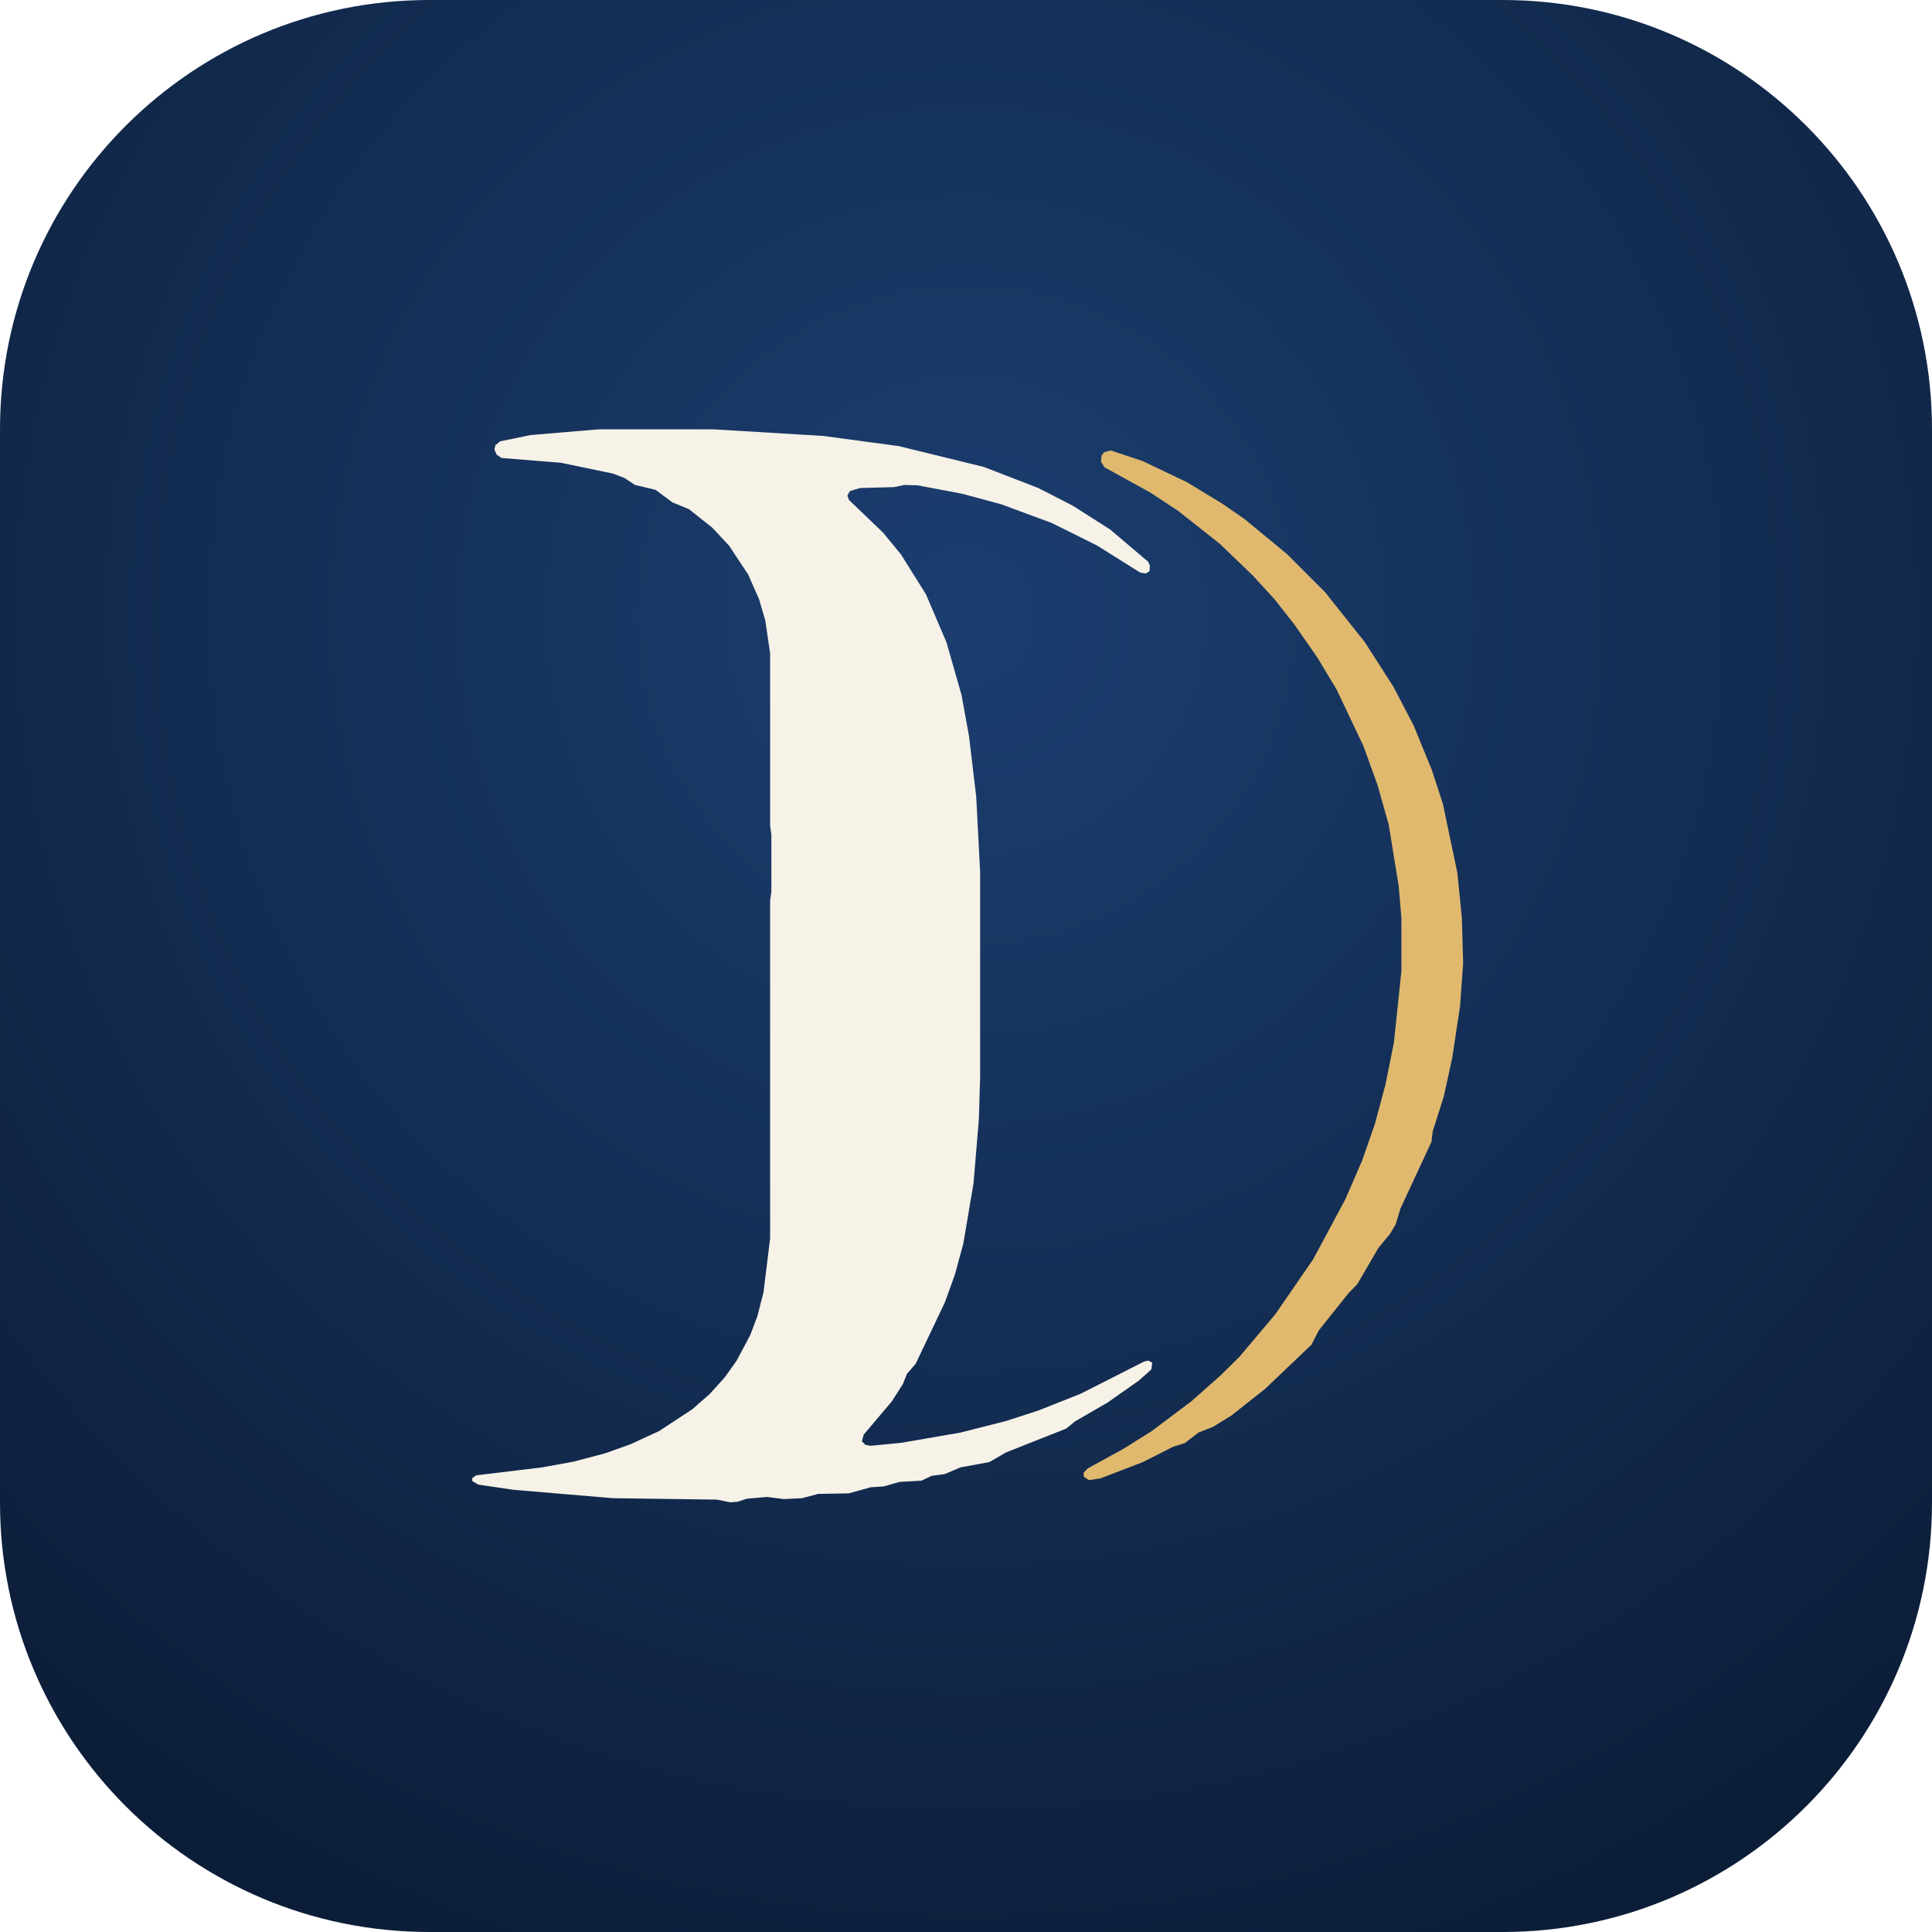
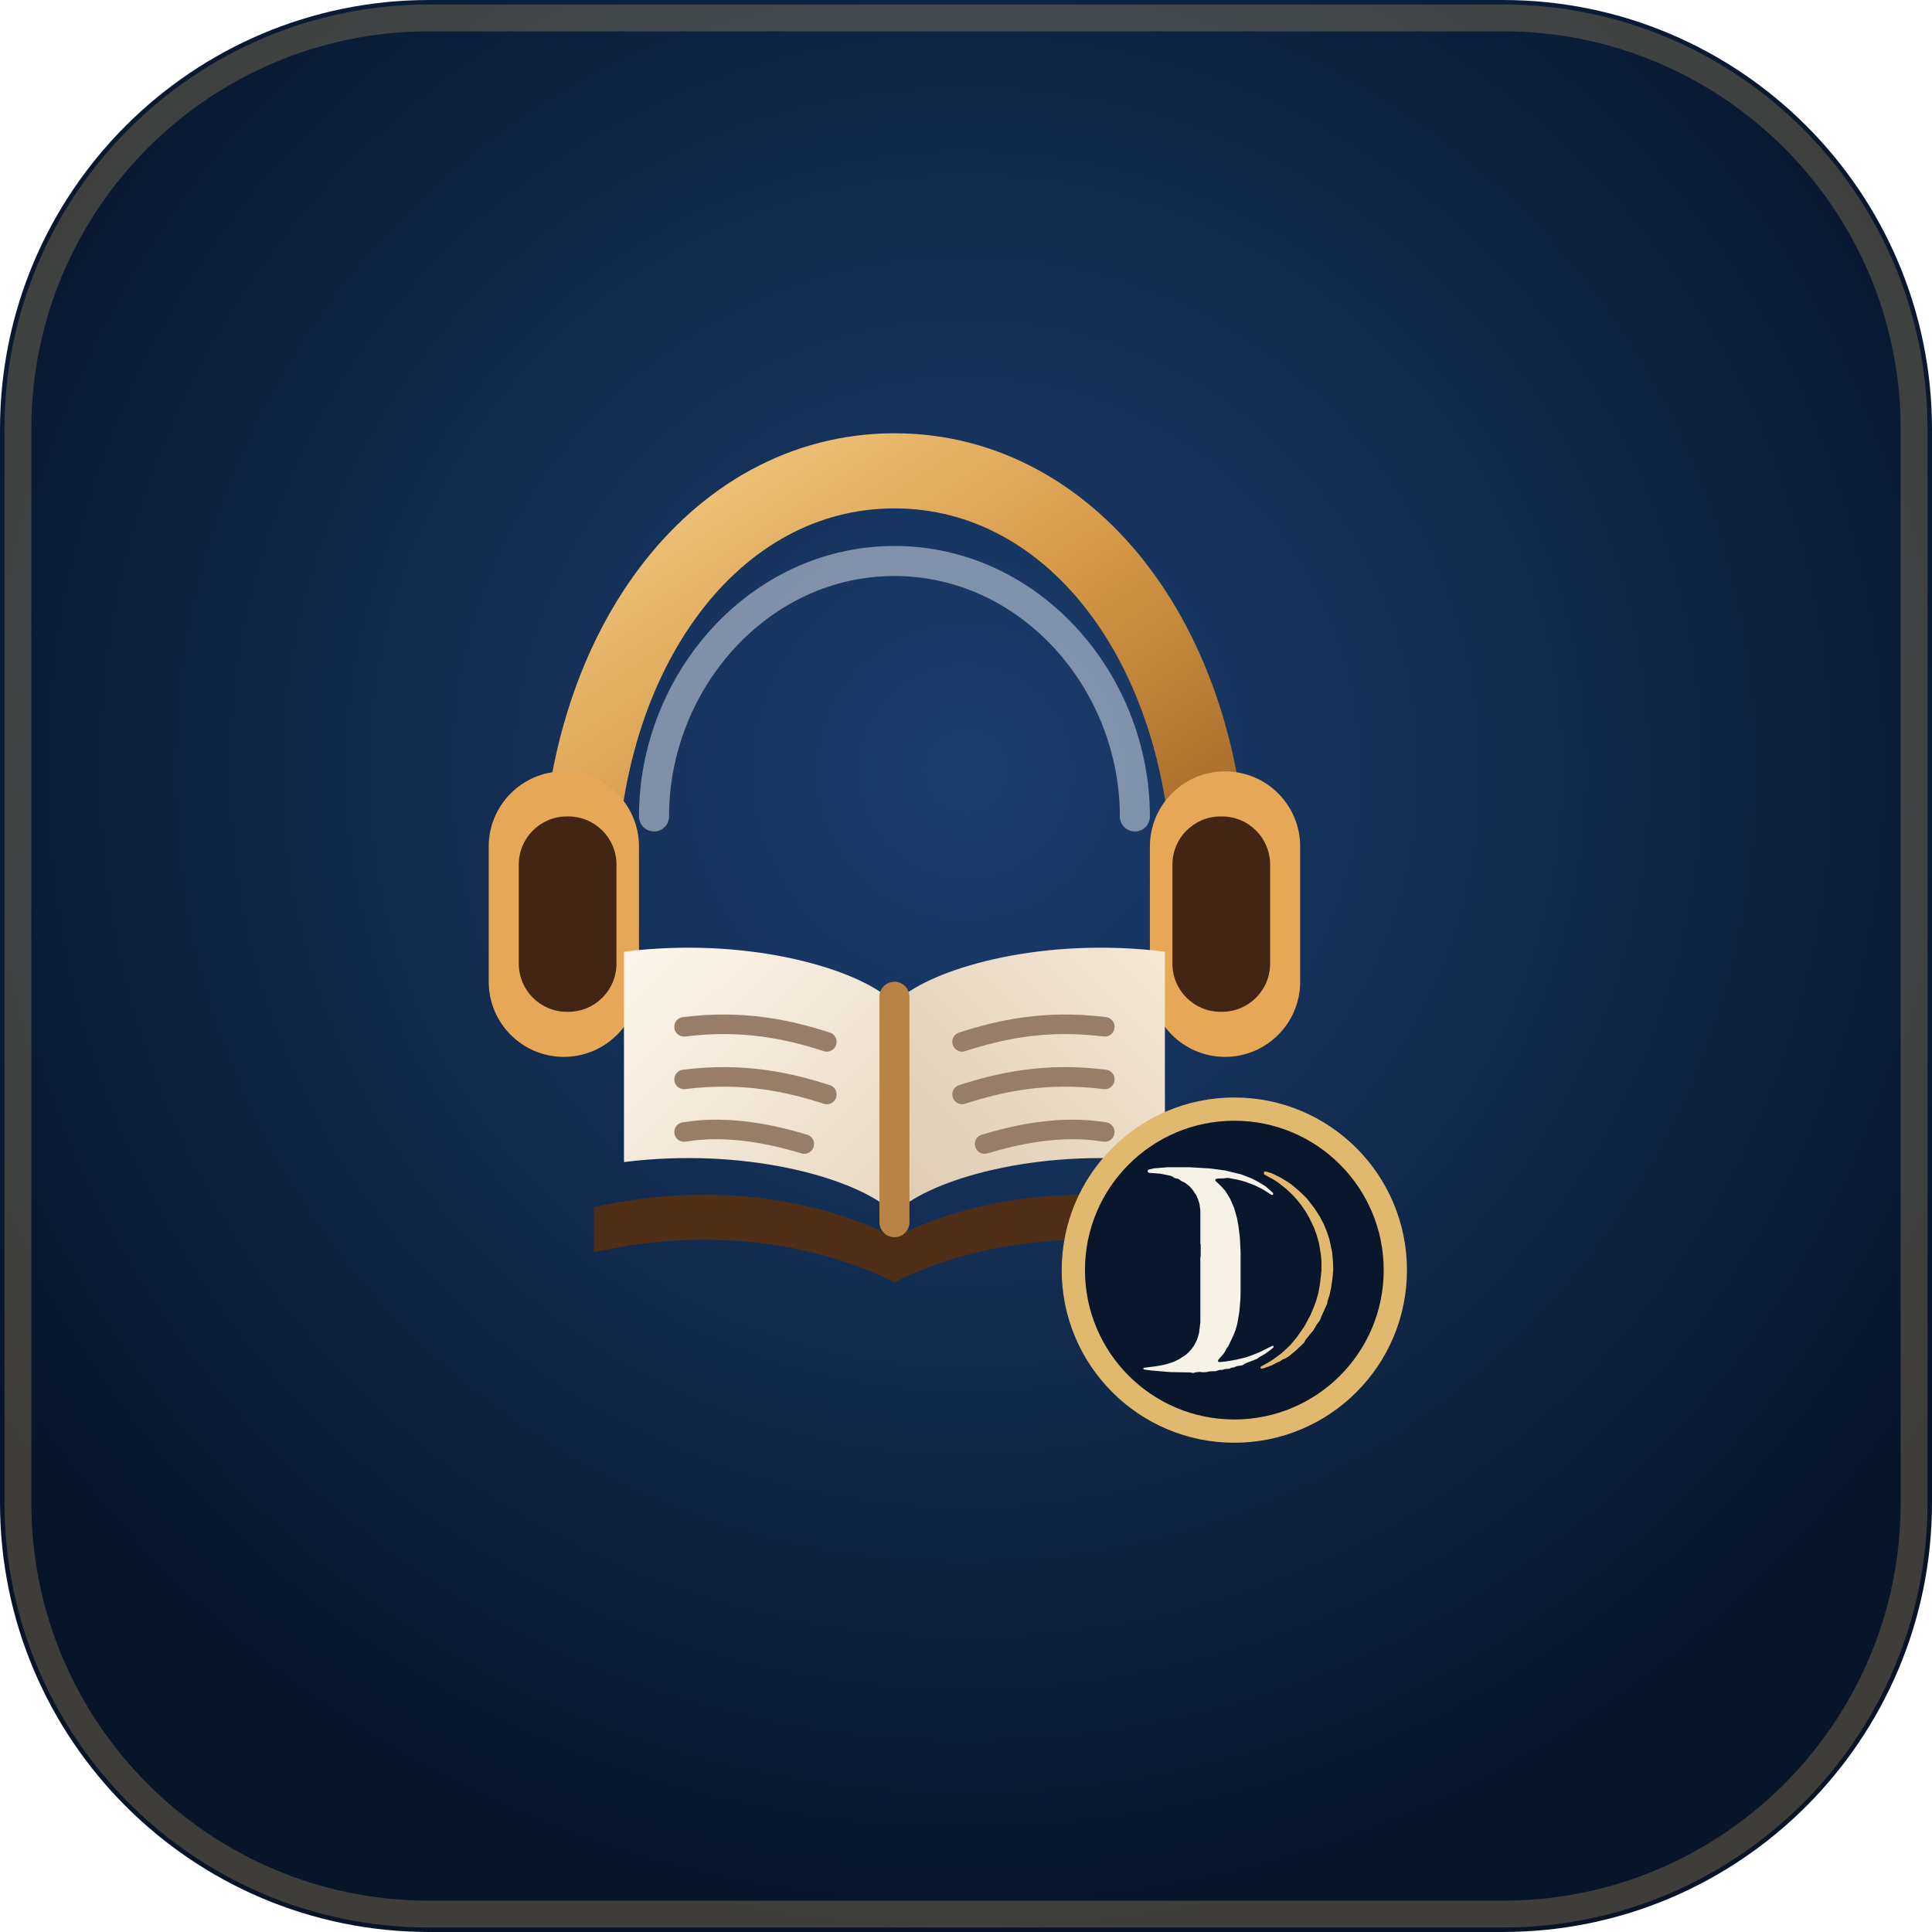
<svg xmlns="http://www.w3.org/2000/svg" viewBox="0 0 108 108" width="108" height="108">
  <defs>
-     <radialGradient id="bg" cx="50%" cy="32%" r="95%">
+     <radialGradient id="bgGrad" cx="50%" cy="40%" r="60%">
      <stop offset="0%" stop-color="#1B3E70" />
+       <stop offset="55%" stop-color="#10284A" />
      <stop offset="100%" stop-color="#081428" />
    </radialGradient>
+     <linearGradient id="goldGrad" x1="0%" y1="0%" x2="100%" y2="100%">
+       <stop offset="0%" stop-color="#f5cd88" />
+       <stop offset="50%" stop-color="#d69947" />
+       <stop offset="100%" stop-color="#9e6224" />
+     </linearGradient>
+     <linearGradient id="pageL" x1="0%" y1="0%" x2="100%" y2="100%">
+       <stop offset="0%" stop-color="#fcf6ec" />
+       <stop offset="100%" stop-color="#e8d9c5" />
+     </linearGradient>
+     <linearGradient id="pageR" x1="100%" y1="0%" x2="0%" y2="100%">
+       <stop offset="0%" stop-color="#f4e8d6" />
+       <stop offset="100%" stop-color="#decbb3" />
+     </linearGradient>
  </defs>
-   <rect width="108" height="108" rx="24" fill="url(#bg)" />
-   <path fill="#F6F2E8" d="M27.96,24.67 L27.69,24.89 L27.64,25.13 L27.76,25.41 L28.03,25.60 L31.36,25.87 L34.25,26.47 L34.89,26.71 L35.50,27.11 L36.64,27.38 L37.60,28.09 L38.51,28.46 L39.82,29.50 L40.76,30.51 L41.82,32.11 L42.43,33.49 L42.78,34.68 L43.05,36.53 L43.05,46.15 L43.12,46.66 L43.12,49.84 L43.05,50.36 L43.05,69.23 L42.68,72.24 L42.34,73.57 L41.94,74.63 L41.18,76.06 L40.51,77.00 L39.67,77.93 L38.71,78.77 L36.84,80.00 L35.23,80.74 L33.83,81.24 L32.05,81.71 L30.28,82.03 L26.63,82.47 L26.40,82.62 L26.40,82.79 L26.73,82.99 L28.70,83.28 L34.27,83.75 L40.07,83.83 L40.83,83.98 L41.23,83.95 L41.74,83.78 L42.88,83.68 L43.82,83.80 L44.83,83.75 L45.74,83.51 L47.44,83.48 L48.67,83.14 L49.41,83.09 L50.28,82.84 L51.51,82.77 L52.08,82.50 L52.82,82.40 L53.68,82.03 L55.31,81.73 L56.24,81.19 L59.60,79.86 L60.09,79.46 L61.92,78.40 L63.67,77.17 L64.36,76.55 L64.41,76.18 L64.21,76.06 L63.96,76.11 L60.41,77.91 L58.04,78.85 L56.22,79.44 L53.70,80.08 L50.40,80.65 L48.67,80.82 L48.38,80.77 L48.18,80.57 L48.28,80.20 L49.86,78.33 L50.47,77.37 L50.70,76.80 L51.19,76.23 L52.82,72.80 L53.38,71.25 L53.85,69.52 L54.42,66.15 L54.72,62.57 L54.79,60.20 L54.79,48.73 L54.57,44.52 L54.17,41.16 L53.75,38.85 L52.91,35.91 L51.76,33.22 L50.37,31.00 L49.36,29.77 L47.46,27.95 L47.37,27.70 L47.51,27.45 L48.08,27.28 L49.98,27.23 L50.55,27.11 L51.29,27.13 L53.78,27.60 L55.97,28.19 L58.78,29.23 L61.32,30.49 L63.74,32.01 L64.06,32.06 L64.26,31.92 L64.28,31.62 L64.18,31.40 L62.06,29.60 L59.97,28.27 L58.04,27.28 L54.99,26.10 L50.25,24.94 L46.03,24.37 L39.89,24.00 L33.46,24.00 L29.66,24.32 Z" />
-   <path fill="#E0B96F" d="M62.09,25.18 L61.72,25.28 L61.57,25.48 L61.55,25.82 L61.74,26.12 L64.33,27.55 L65.86,28.56 L68.20,30.41 L70.05,32.19 L71.24,33.49 L72.35,34.90 L73.65,36.77 L74.72,38.55 L76.22,41.71 L77.01,43.90 L77.63,46.10 L78.19,49.55 L78.34,51.32 L78.34,54.28 L77.92,58.28 L77.45,60.62 L76.86,62.82 L76.15,64.86 L75.21,67.03 L73.41,70.39 L71.29,73.47 L69.29,75.84 L68.25,76.87 L66.60,78.33 L64.38,80.00 L62.80,80.99 L60.81,82.08 L60.58,82.32 L60.58,82.55 L60.88,82.74 L61.52,82.64 L63.89,81.73 L65.59,80.87 L66.23,80.67 L67.00,80.08 L67.81,79.76 L68.82,79.14 L70.72,77.64 L73.31,75.17 L73.73,74.36 L75.38,72.29 L75.87,71.79 L77.06,69.75 L77.70,68.98 L78.02,68.44 L78.29,67.55 L80.02,63.83 L80.09,63.24 L80.71,61.29 L81.18,59.14 L81.62,56.23 L81.79,53.84 L81.72,51.32 L81.47,48.81 L80.66,44.94 L80.04,43.04 L79.03,40.57 L77.90,38.40 L76.29,35.89 L74.07,33.10 L71.95,30.98 L69.59,29.03 L68.35,28.17 L66.36,26.96 L63.89,25.78 Z" />
+   <rect width="108" height="108" rx="24" fill="url(#bgGrad)" />
+   <rect width="106" height="106" x="1" y="1" rx="23" fill="none" stroke="rgba(224, 185, 111, 0.25)" stroke-width="1.5" />
+   <g transform="translate(4.64 3.64) scale(0.84)">
+     <path d="M33 55 C33 39 42 27 54 27 C66 27 75 39 75 55" fill="none" stroke="url(#goldGrad)" stroke-width="5" stroke-linecap="round" />
+     <path d="M38 50 C38 41 45 33 54 33 C63 33 70 41 70 50" fill="none" stroke="rgba(255,255,255,0.45)" stroke-width="2" stroke-linecap="round" />
+     <rect x="27" y="47" width="10" height="19" rx="5" fill="#e6a857" />
+     <rect x="29" y="50" width="6.5" height="13" rx="3.2" fill="#422513" />
+     <rect x="71" y="47" width="10" height="19" rx="5" fill="#e6a857" />
+     <rect x="72.5" y="50" width="6.5" height="13" rx="3.2" fill="#422513" />
+     <path d="M34 76 C43 74 50 76 54 78 C58 76 65 74 74 76 L74 79 C65 77 58 79 54 81 C50 79 43 77 34 79 Z" fill="#4f2e17" />
+     <path d="M36 59 C44 58 51 60 53.5 62 L53.5 76 C51 74 44 72 36 73 Z" fill="url(#pageL)" />
+     <path d="M72 59 C64 58 57 60 54.5 62 L54.5 76 C57 74 64 72 72 73 Z" fill="url(#pageR)" />
+     <line x1="54" y1="62" x2="54" y2="77" stroke="#b88344" stroke-width="2" stroke-linecap="round" />
+     <path d="M40 64 C44 63.5 47 64.2 49.5 65 M40 67.5 C44 67 47 67.7 49.5 68.5 M40 71 C43 70.5 46 71.2 48 71.8" stroke="#967e69" stroke-width="1.3" stroke-linecap="round" />
+     <path d="M68 64 C64 63.5 61 64.2 58.5 65 M68 67.5 C64 67 61 67.7 58.5 68.5 M68 71 C65 70.5 62 71.2 60 71.8" stroke="#967e69" stroke-width="1.3" stroke-linecap="round" />
+     <line x1="50" y1="54" x2="50" y2="48" stroke="url(#goldGrad)" stroke-width="2.4" stroke-linecap="round" />
+     <line x1="54" y1="56" x2="54" y2="44" stroke="url(#goldGrad)" stroke-width="2.6" stroke-linecap="round" />
+     <line x1="58" y1="54" x2="58" y2="48" stroke="url(#goldGrad)" stroke-width="2.4" stroke-linecap="round" />
+   </g>
+   <circle cx="69" cy="71" r="9" fill="#09162C" stroke="#E0B96F" stroke-width="1.3" />
+   <path fill="#F6F2E8" d="M64.21,65.38 L64.16,65.42 L64.15,65.47 L64.17,65.52 L64.22,65.56 L64.86,65.61 L65.41,65.72 L65.54,65.77 L65.65,65.85 L65.87,65.90 L66.06,66.03 L66.23,66.11 L66.48,66.30 L66.66,66.50 L66.87,66.81 L66.98,67.07 L67.05,67.30 L67.10,67.65 L67.10,69.49 L67.12,69.59 L67.12,70.20 L67.10,70.30 L67.10,73.92 L67.03,74.50 L66.96,74.75 L66.89,74.95 L66.74,75.23 L66.61,75.41 L66.45,75.59 L66.27,75.75 L65.91,75.98 L65.60,76.13 L65.33,76.22 L64.99,76.31 L64.65,76.37 L63.95,76.46 L63.91,76.49 L63.91,76.52 L63.97,76.56 L64.35,76.61 L65.42,76.70 L66.53,76.72 L66.68,76.75 L66.75,76.74 L66.85,76.71 L67.07,76.69 L67.25,76.71 L67.44,76.70 L67.62,76.66 L67.94,76.65 L68.18,76.58 L68.32,76.58 L68.49,76.53 L68.72,76.51 L68.83,76.46 L68.97,76.44 L69.14,76.37 L69.45,76.32 L69.63,76.21 L70.27,75.96 L70.37,75.88 L70.72,75.68 L71.05,75.44 L71.19,75.32 L71.19,75.25 L71.16,75.23 L71.11,75.24 L70.43,75.58 L69.98,75.76 L69.63,75.88 L69.14,76.00 L68.51,76.11 L68.18,76.14 L68.12,76.13 L68.08,76.09 L68.10,76.02 L68.41,75.66 L68.52,75.48 L68.57,75.37 L68.66,75.26 L68.97,74.60 L69.08,74.31 L69.17,73.98 L69.28,73.33 L69.34,72.64 L69.35,72.19 L69.35,69.99 L69.31,69.18 L69.23,68.54 L69.15,68.10 L68.99,67.53 L68.77,67.02 L68.51,66.59 L68.31,66.36 L67.95,66.01 L67.93,65.96 L67.96,65.91 L68.07,65.88 L68.43,65.87 L68.54,65.85 L68.68,65.85 L69.16,65.94 L69.58,66.05 L70.12,66.25 L70.60,66.49 L71.07,66.79 L71.13,66.80 L71.17,66.77 L71.17,66.71 L71.15,66.67 L70.75,66.32 L70.34,66.07 L69.98,65.88 L69.39,65.65 L68.48,65.43 L67.67,65.32 L66.50,65.25 L65.26,65.25 L64.53,65.31 Z" />
+   <path fill="#E0B96F" d="M70.75,65.48 L70.68,65.50 L70.65,65.53 L70.65,65.60 L70.68,65.66 L71.18,65.93 L71.47,66.12 L71.92,66.48 L72.28,66.82 L72.50,67.07 L72.72,67.34 L72.97,67.70 L73.17,68.04 L73.46,68.64 L73.61,69.06 L73.73,69.49 L73.84,70.15 L73.87,70.49 L73.87,71.05 L73.78,71.82 L73.70,72.27 L73.58,72.69 L73.44,73.08 L73.26,73.50 L72.92,74.14 L72.51,74.73 L72.13,75.19 L71.93,75.38 L71.62,75.66 L71.19,75.98 L70.89,76.17 L70.50,76.38 L70.46,76.43 L70.46,76.47 L70.52,76.51 L70.64,76.49 L71.10,76.32 L71.42,76.15 L71.54,76.11 L71.69,76.00 L71.85,75.94 L72.04,75.82 L72.40,75.53 L72.90,75.06 L72.98,74.90 L73.30,74.50 L73.39,74.41 L73.62,74.02 L73.74,73.87 L73.80,73.77 L73.86,73.60 L74.19,72.88 L74.20,72.77 L74.32,72.40 L74.41,71.99 L74.49,71.43 L74.53,70.97 L74.51,70.49 L74.47,70.01 L74.31,69.26 L74.19,68.90 L74.00,68.43 L73.78,68.01 L73.47,67.53 L73.05,66.99 L72.64,66.59 L72.19,66.21 L71.95,66.05 L71.57,65.82 L71.10,65.59 Z" />
</svg>
